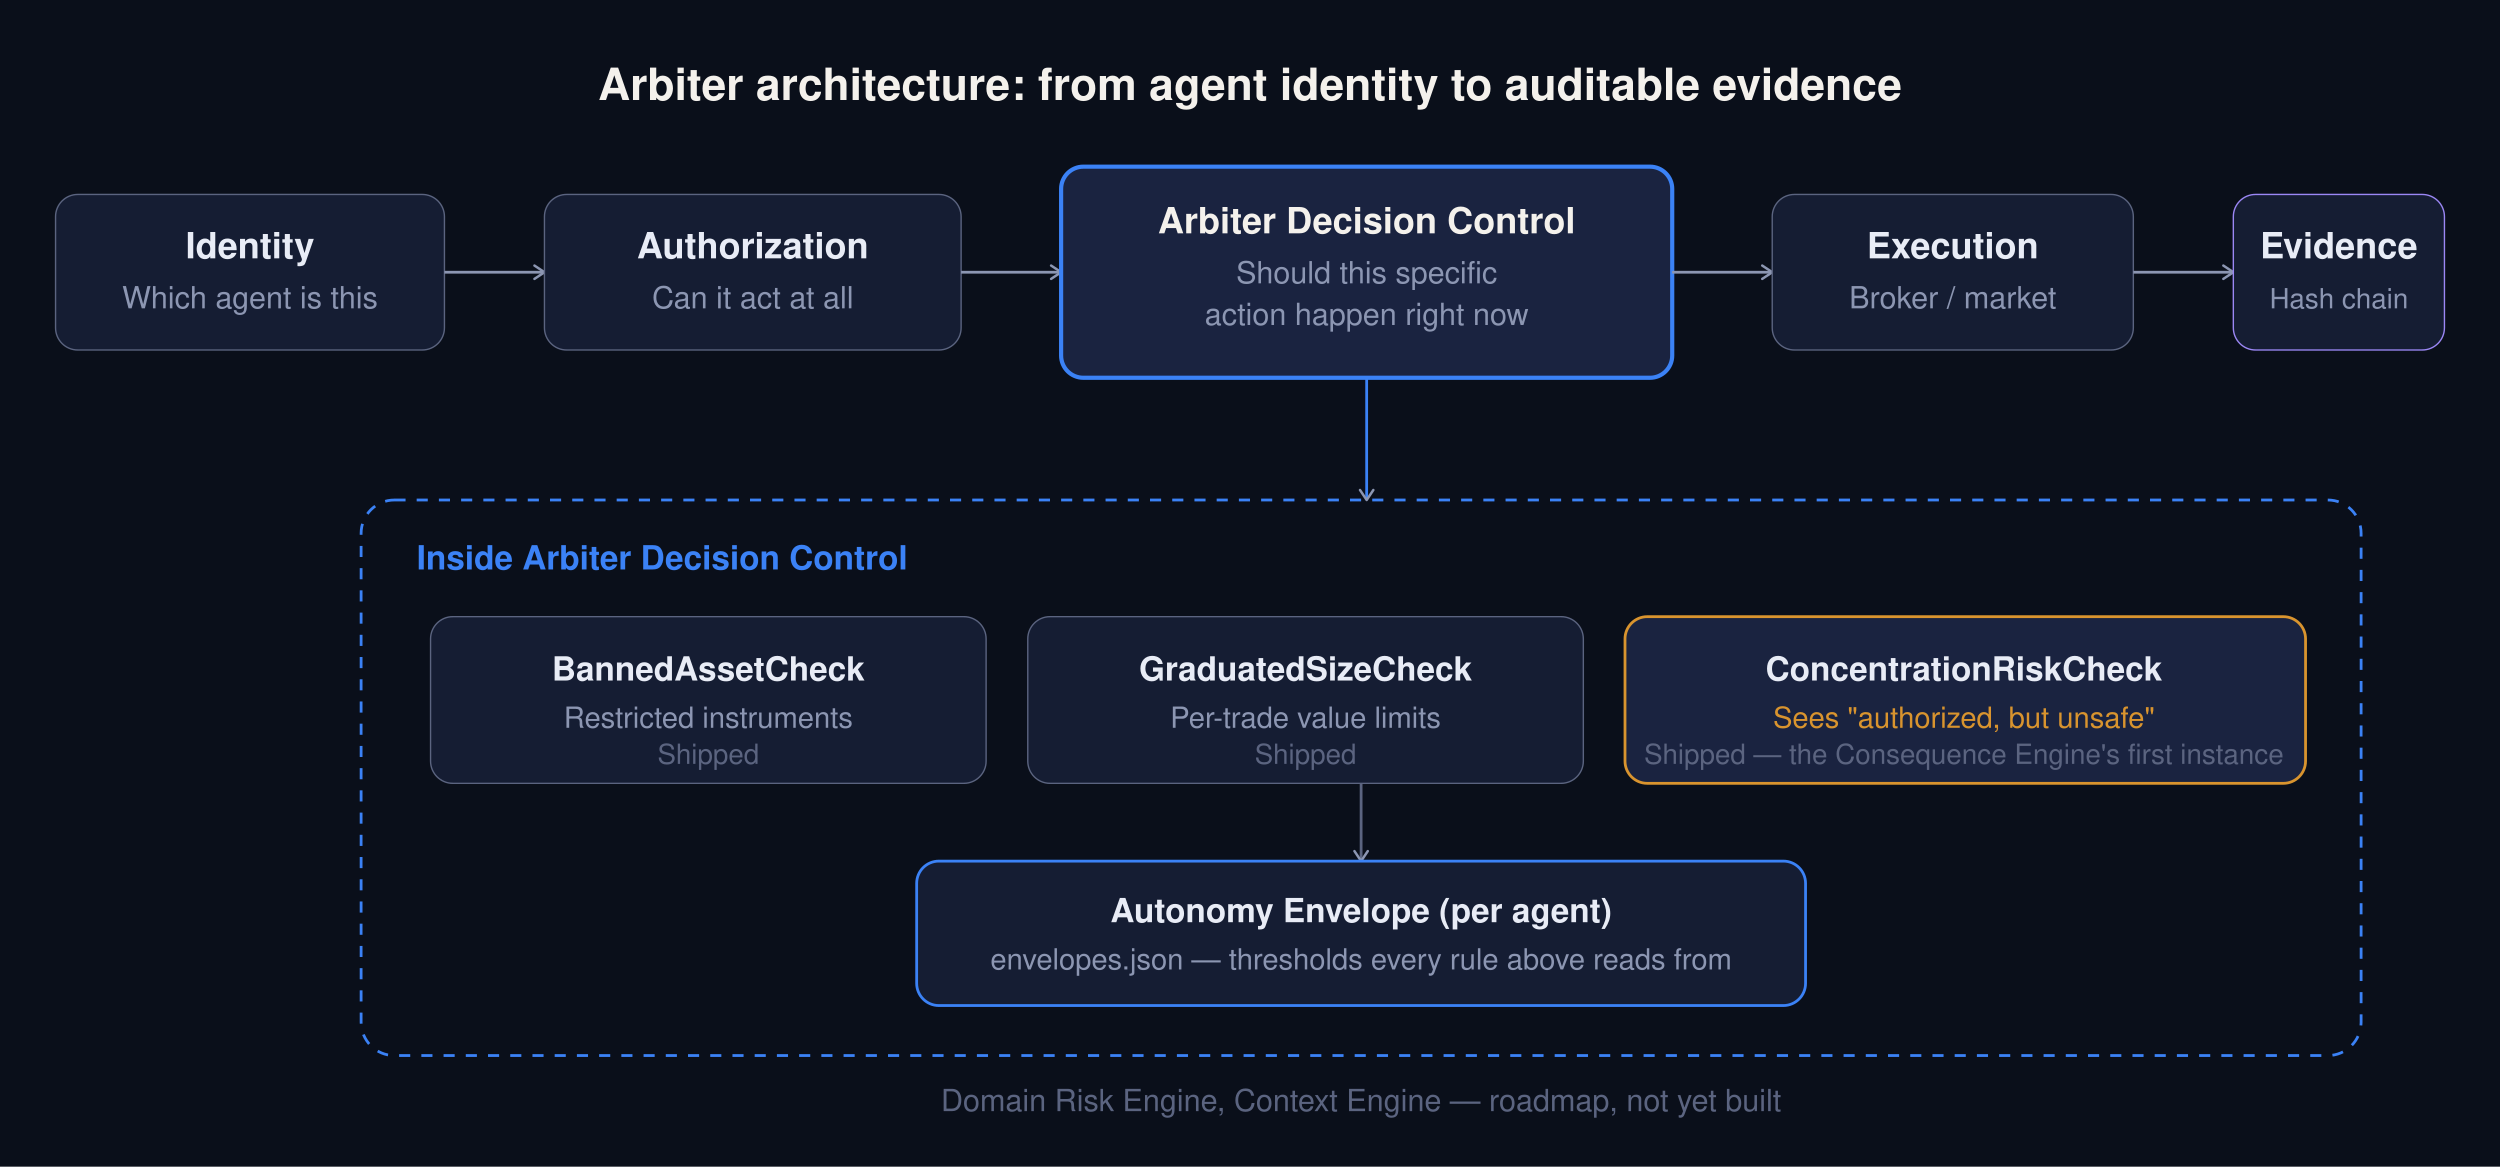
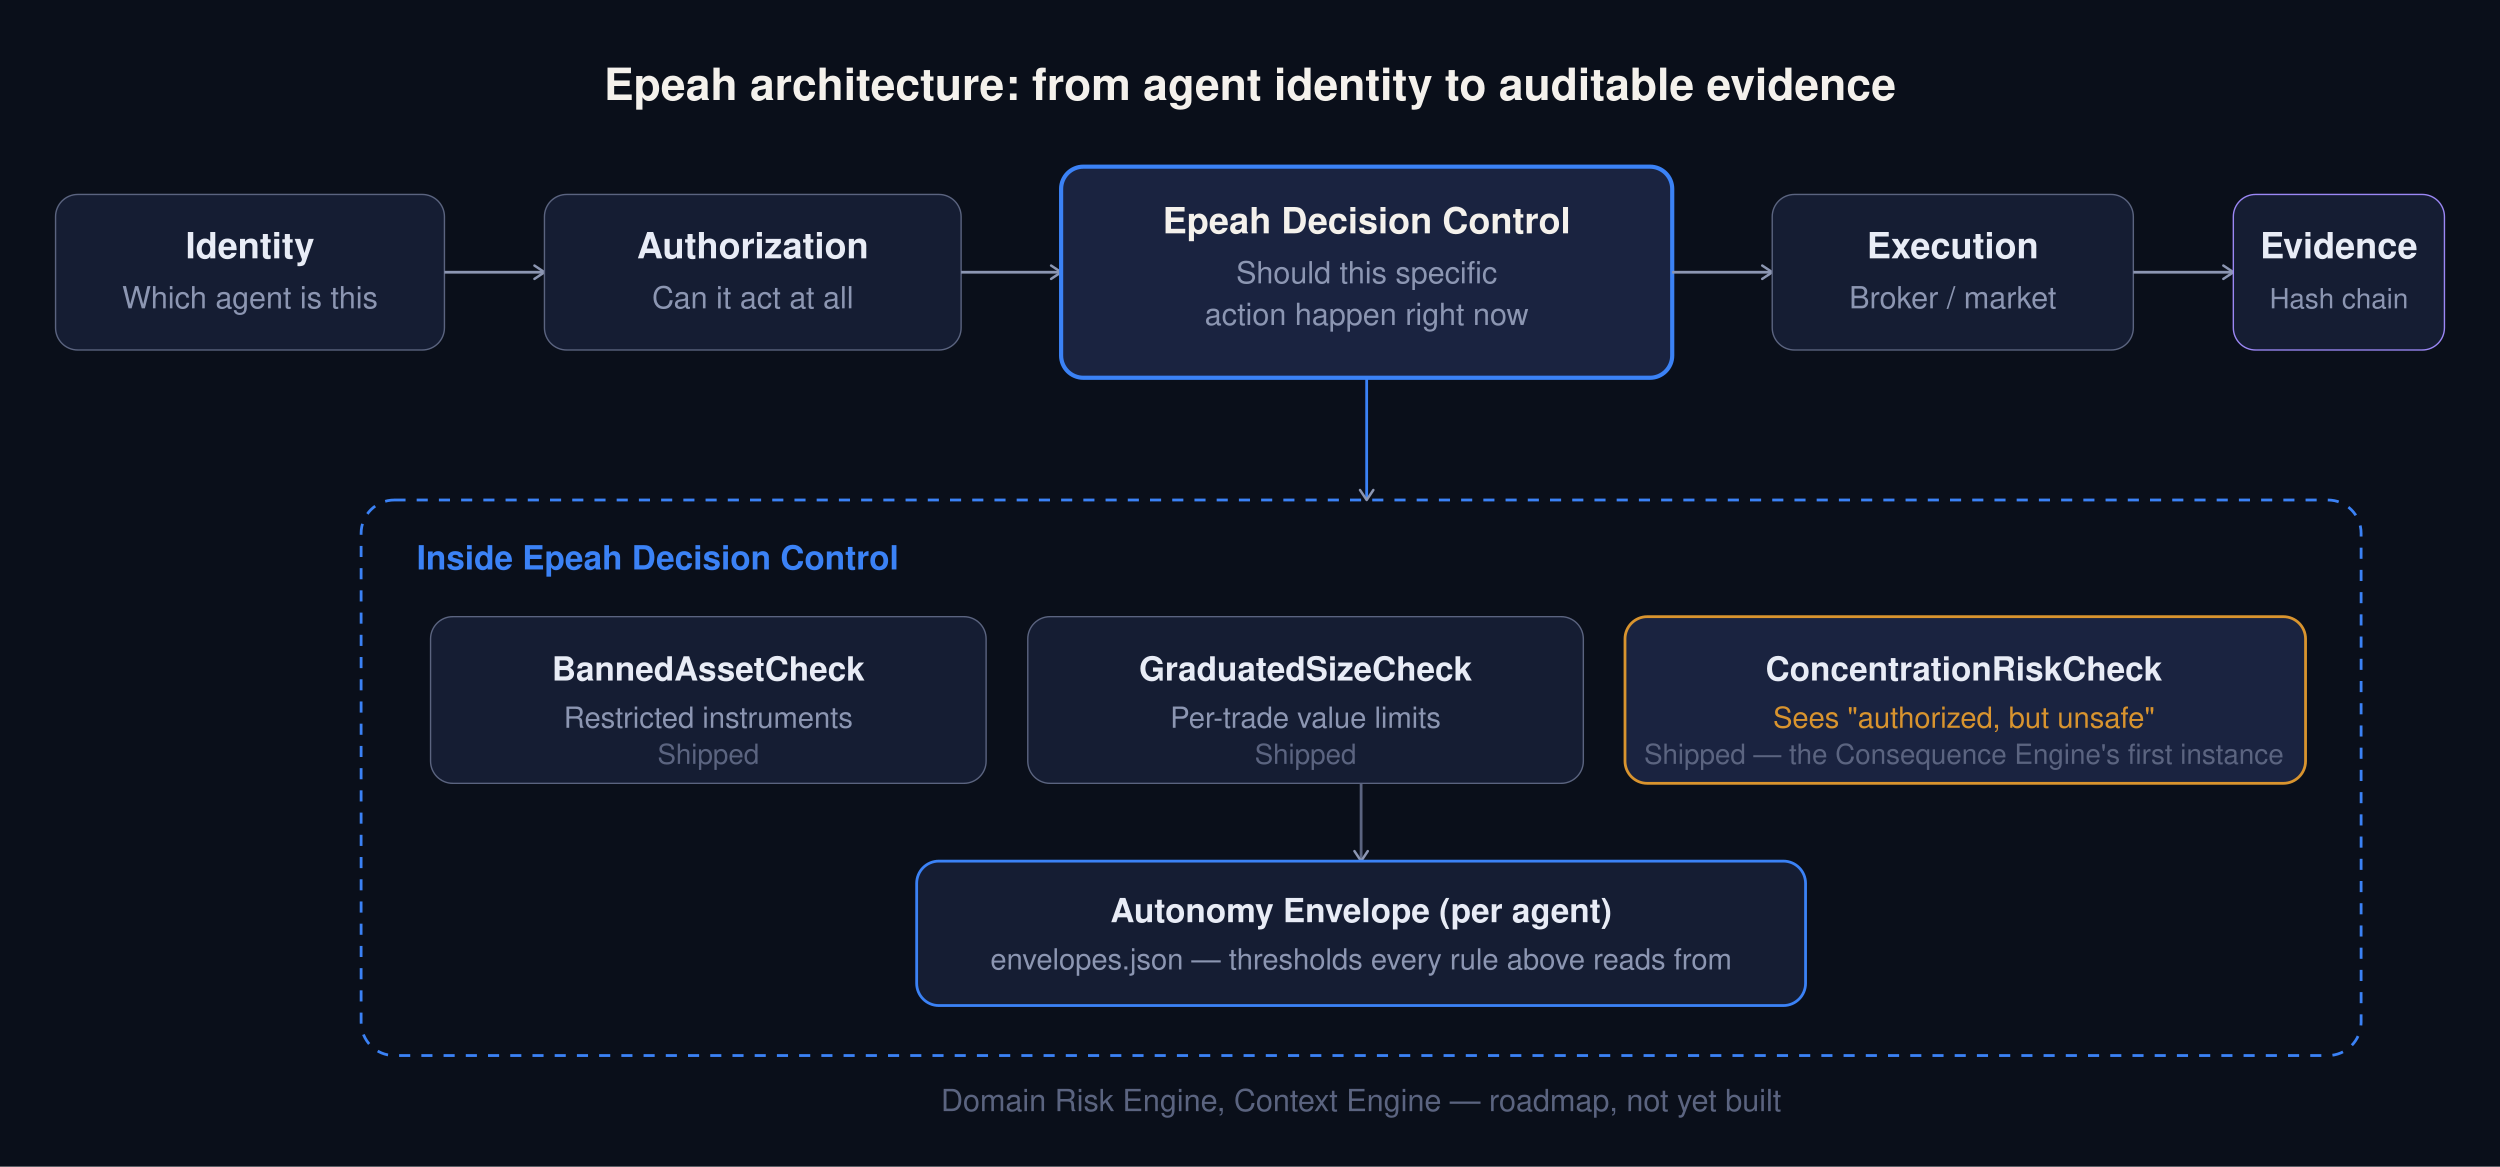
<svg xmlns="http://www.w3.org/2000/svg" width="900" height="420" viewBox="0 0 900 420">
  <defs>
    <marker id="arrow" viewBox="0 0 10 10" refX="8" refY="5" markerWidth="6" markerHeight="6" orient="auto-start-reverse">
      <path d="M2 1L8 5L2 9" fill="none" stroke="#8C96B2" stroke-width="1.5" stroke-linecap="round" stroke-linejoin="round" />
    </marker>
  </defs>
  <rect width="900" height="420" fill="#0A0F1A" />
-   <text x="450" y="36" text-anchor="middle" font-family="Helvetica, Arial, sans-serif" font-size="16" font-weight="600" fill="#F4F1EC">Arbiter architecture: from agent identity to auditable evidence</text>
+   <text x="450" y="36" text-anchor="middle" font-family="Helvetica, Arial, sans-serif" font-size="16" font-weight="600" fill="#F4F1EC">Epeah architecture: from agent identity to auditable evidence</text>
  <g>
    <rect x="20" y="70" width="140" height="56" rx="8" fill="#151d33" stroke="#5B6480" stroke-width="0.5" />
    <text x="90" y="93" text-anchor="middle" font-family="Helvetica, Arial, sans-serif" font-size="13" font-weight="600" fill="#E8ECF6">Identity</text>
    <text x="90" y="111" text-anchor="middle" font-family="Helvetica, Arial, sans-serif" font-size="11" fill="#8C96B2">Which agent is this</text>
  </g>
  <line x1="160" y1="98" x2="196" y2="98" stroke="#8C96B2" stroke-width="1" marker-end="url(#arrow)" />
  <g>
    <rect x="196" y="70" width="150" height="56" rx="8" fill="#151d33" stroke="#5B6480" stroke-width="0.5" />
    <text x="271" y="93" text-anchor="middle" font-family="Helvetica, Arial, sans-serif" font-size="13" font-weight="600" fill="#E8ECF6">Authorization</text>
    <text x="271" y="111" text-anchor="middle" font-family="Helvetica, Arial, sans-serif" font-size="11" fill="#8C96B2">Can it act at all</text>
  </g>
  <line x1="346" y1="98" x2="382" y2="98" stroke="#8C96B2" stroke-width="1" marker-end="url(#arrow)" />
  <g>
    <rect x="382" y="60" width="220" height="76" rx="8" fill="#1a2340" stroke="#3B82F6" stroke-width="1.5" />
-     <text x="492" y="84" text-anchor="middle" font-family="Helvetica, Arial, sans-serif" font-size="13" font-weight="700" fill="#F4F1EC">Arbiter Decision Control</text>
+     <text x="492" y="84" text-anchor="middle" font-family="Helvetica, Arial, sans-serif" font-size="13" font-weight="700" fill="#F4F1EC">Epeah Decision Control</text>
    <text x="492" y="102" text-anchor="middle" font-family="Helvetica, Arial, sans-serif" font-size="11" fill="#8C96B2">Should this specific</text>
    <text x="492" y="117" text-anchor="middle" font-family="Helvetica, Arial, sans-serif" font-size="11" fill="#8C96B2">action happen right now</text>
  </g>
  <line x1="602" y1="98" x2="638" y2="98" stroke="#8C96B2" stroke-width="1" marker-end="url(#arrow)" />
  <g>
    <rect x="638" y="70" width="130" height="56" rx="8" fill="#151d33" stroke="#5B6480" stroke-width="0.5" />
    <text x="703" y="93" text-anchor="middle" font-family="Helvetica, Arial, sans-serif" font-size="13" font-weight="600" fill="#E8ECF6">Execution</text>
    <text x="703" y="111" text-anchor="middle" font-family="Helvetica, Arial, sans-serif" font-size="11" fill="#8C96B2">Broker / market</text>
  </g>
  <line x1="768" y1="98" x2="804" y2="98" stroke="#8C96B2" stroke-width="1" marker-end="url(#arrow)" />
  <g>
    <rect x="804" y="70" width="76" height="56" rx="8" fill="#151d33" stroke="#9b87f5" stroke-width="0.5" />
    <text x="842" y="93" text-anchor="middle" font-family="Helvetica, Arial, sans-serif" font-size="13" font-weight="600" fill="#E8ECF6">Evidence</text>
    <text x="842" y="111" text-anchor="middle" font-family="Helvetica, Arial, sans-serif" font-size="10" fill="#8C96B2">Hash chain</text>
  </g>
  <line x1="492" y1="136" x2="492" y2="180" stroke="#3B82F6" stroke-width="1" marker-end="url(#arrow)" />
  <rect x="130" y="180" width="720" height="200" rx="12" fill="none" stroke="#3B82F6" stroke-width="1" stroke-dasharray="4 4" />
-   <text x="150" y="205" font-family="Helvetica, Arial, sans-serif" font-size="12" font-weight="600" fill="#3B82F6">Inside Arbiter Decision Control</text>
+   <text x="150" y="205" font-family="Helvetica, Arial, sans-serif" font-size="12" font-weight="600" fill="#3B82F6">Inside Epeah Decision Control</text>
  <g>
    <rect x="155" y="222" width="200" height="60" rx="8" fill="#151d33" stroke="#5B6480" stroke-width="0.5" />
    <text x="255" y="245" text-anchor="middle" font-family="Helvetica, Arial, sans-serif" font-size="12" font-weight="600" fill="#E8ECF6">BannedAssetCheck</text>
    <text x="255" y="262" text-anchor="middle" font-family="Helvetica, Arial, sans-serif" font-size="10.5" fill="#8C96B2">Restricted instruments</text>
    <text x="255" y="275" text-anchor="middle" font-family="Helvetica, Arial, sans-serif" font-size="10" fill="#5B6480">Shipped</text>
  </g>
  <g>
    <rect x="370" y="222" width="200" height="60" rx="8" fill="#151d33" stroke="#5B6480" stroke-width="0.5" />
    <text x="470" y="245" text-anchor="middle" font-family="Helvetica, Arial, sans-serif" font-size="12" font-weight="600" fill="#E8ECF6">GraduatedSizeCheck</text>
    <text x="470" y="262" text-anchor="middle" font-family="Helvetica, Arial, sans-serif" font-size="10.5" fill="#8C96B2">Per-trade value limits</text>
    <text x="470" y="275" text-anchor="middle" font-family="Helvetica, Arial, sans-serif" font-size="10" fill="#5B6480">Shipped</text>
  </g>
  <g>
    <rect x="585" y="222" width="245" height="60" rx="8" fill="#1a2340" stroke="#D9942E" stroke-width="1" />
    <text x="707" y="245" text-anchor="middle" font-family="Helvetica, Arial, sans-serif" font-size="12" font-weight="600" fill="#E8ECF6">ConcentrationRiskCheck</text>
    <text x="707" y="262" text-anchor="middle" font-family="Helvetica, Arial, sans-serif" font-size="10.5" fill="#D9942E">Sees "authorized, but unsafe"</text>
    <text x="707" y="275" text-anchor="middle" font-family="Helvetica, Arial, sans-serif" font-size="10" fill="#5B6480">Shipped — the Consequence Engine's first instance</text>
  </g>
  <line x1="490" y1="282" x2="490" y2="310" stroke="#5B6480" stroke-width="1" marker-end="url(#arrow)" />
  <rect x="330" y="310" width="320" height="52" rx="8" fill="#151d33" stroke="#3B82F6" stroke-width="1" />
  <text x="490" y="332" text-anchor="middle" font-family="Helvetica, Arial, sans-serif" font-size="12" font-weight="600" fill="#E8ECF6">Autonomy Envelope (per agent)</text>
  <text x="490" y="349" text-anchor="middle" font-family="Helvetica, Arial, sans-serif" font-size="10.5" fill="#8C96B2">envelopes.json — thresholds every rule above reads from</text>
  <text x="490" y="400" text-anchor="middle" font-family="Helvetica, Arial, sans-serif" font-size="11" fill="#5B6480">Domain Risk Engine, Context Engine — roadmap, not yet built</text>
</svg>
